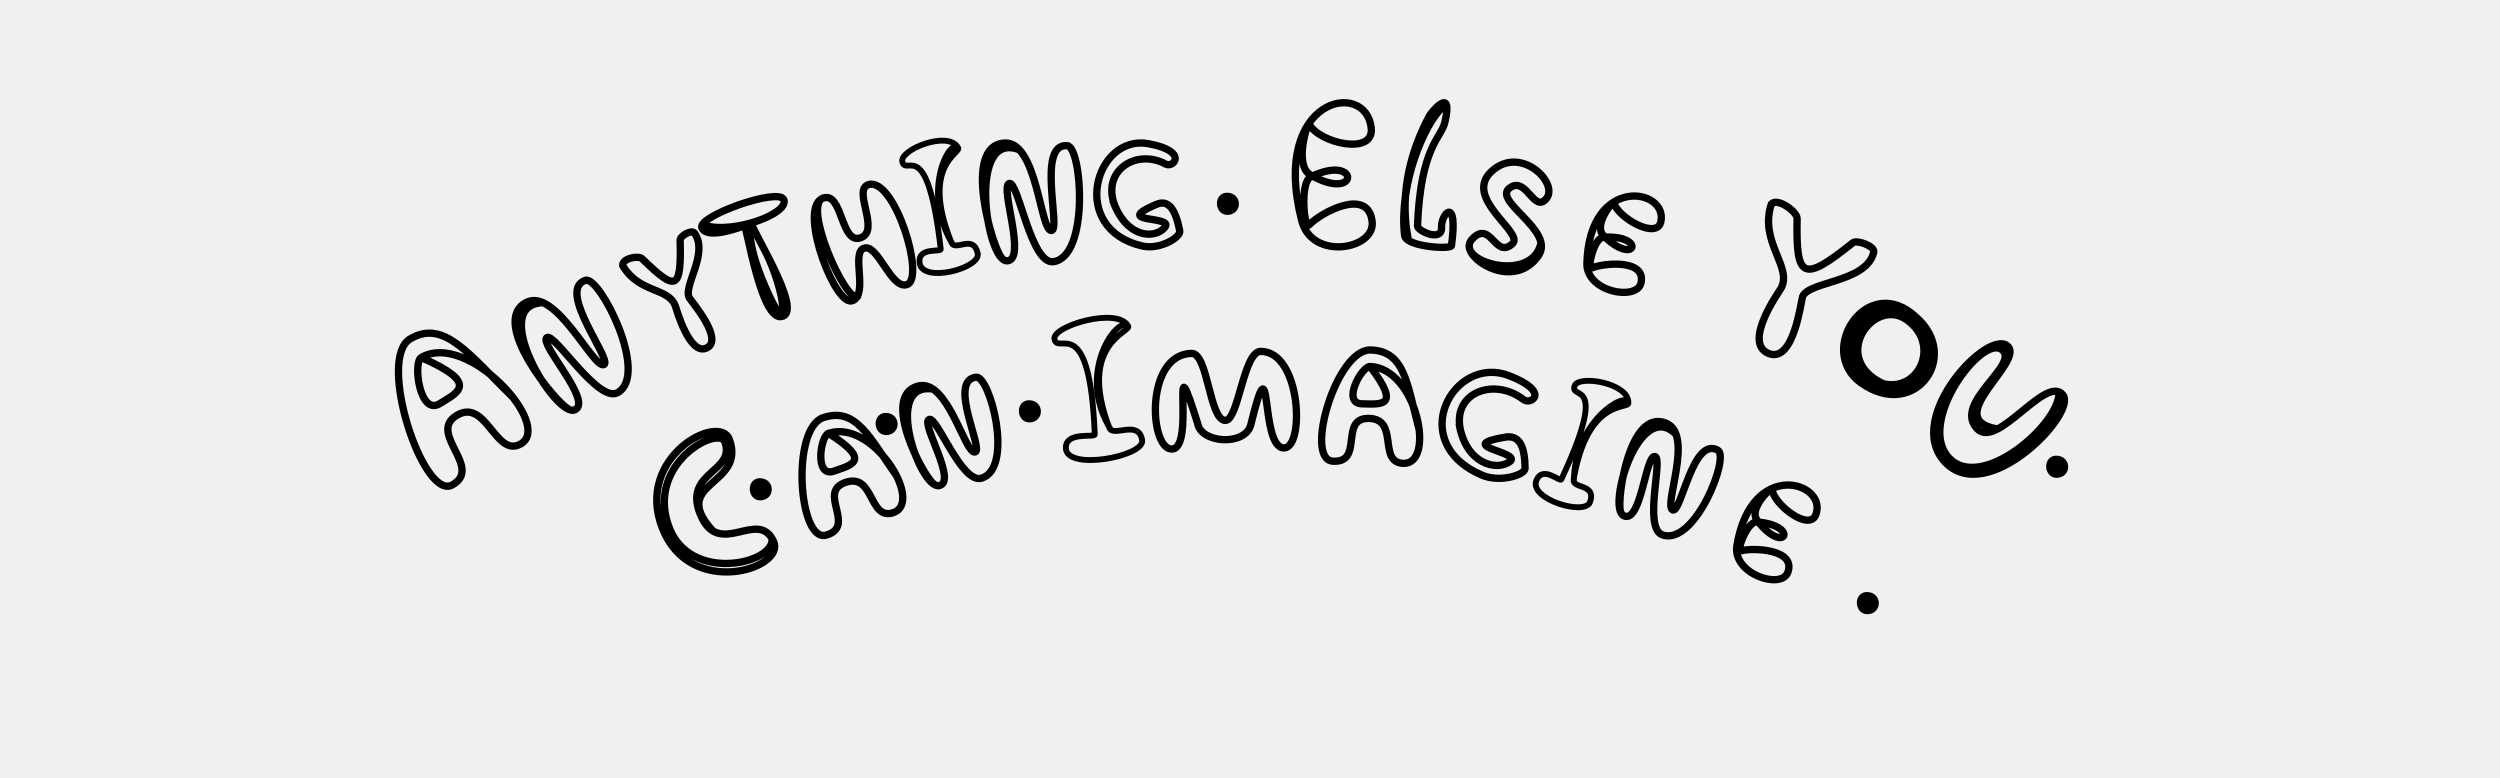
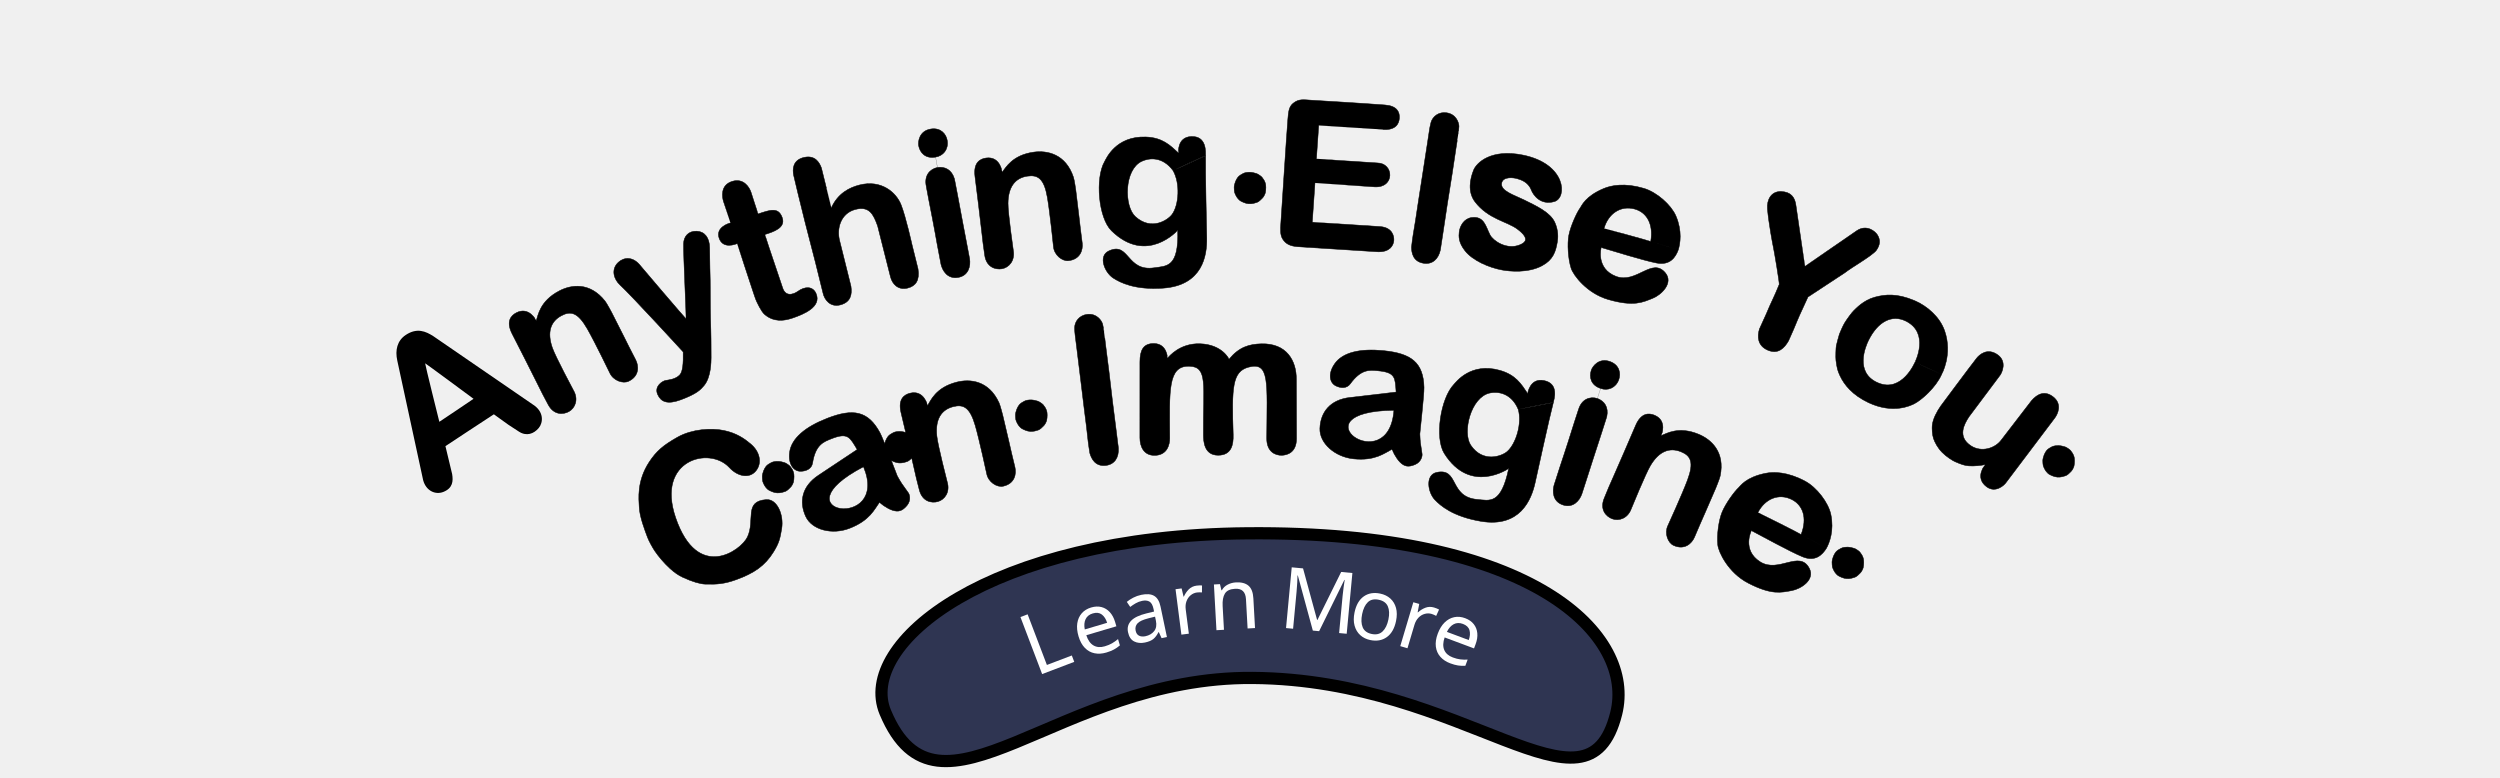
<svg xmlns="http://www.w3.org/2000/svg" width="100%" height="100%" viewBox="0 0 5120 1593" version="1.1" xml:space="preserve" style="fill-rule:evenodd;clip-rule:evenodd;stroke-linecap:round;stroke-linejoin:round;stroke-miterlimit:1.5;">
-   <g id="Custom">
-     <path id="A" d="M1049.677,812.851C962.102,727.682 909.42,652.244 839.685,694.307C771.447,735.469 866.776,1025.734 925.991,993.3C990.456,957.991 875.647,887.826 934.653,851.157C995.851,813.127 1014.597,939.017 1066.637,909.057C1133.381,870.632 956.786,676.845 862.647,732.231C845.595,742.263 859.229,852.293 900.577,826.689C938.997,802.898 982.466,784.769 862.647,732.231" style="fill:none;stroke:#000;stroke-width:15px;" />
-     <path id="N" d="M1112.261,619.892C996.585,623.349 1138.812,857.352 1177.383,839.264C1214.61,821.805 1104.627,705.623 1119.637,691.551C1134.065,678.026 1225.169,827.662 1265.444,803.892C1329.939,765.827 1228.011,564.684 1199.119,574.023C1138.462,593.63 1255.562,738.27 1236.802,746.74C1215.859,756.197 1138.88,589.755 1078.849,618.88C999.673,657.293 1140.083,826.685 1164.101,837.489" style="fill:none;stroke:#000;stroke-width:15px;" />
-     <path id="Y" d="M1275.423,544.194C1272.834,529.719 1307.274,522.301 1315.204,530.034C1385.056,598.158 1395.626,594.504 1392.933,491.648C1392.711,483.145 1416.756,469.362 1422.475,477.561C1451.647,519.378 1398.936,585.279 1411.501,609.685C1414.541,615.589 1483.198,694.398 1447.763,712.386C1412.38,730.348 1385.299,632.733 1383.029,626.564C1368.988,588.417 1309.666,600.969 1275.806,544.822" style="fill:none;stroke:#000;stroke-width:15px;" />
-     <path id="T" d="M1445.501,462.298C1504.763,478.42 1616.833,437.21 1605.171,408.71C1594.912,383.638 1426.938,442.83 1437.533,466.818C1448.289,491.171 1516.278,465.345 1524.404,462.533C1529.32,460.831 1559.436,666.096 1603.823,647.433C1641.811,631.461 1540.713,473.823 1538.646,456.453C1538.444,454.757 1521.36,490.368 1576.182,607.328C1618.741,698.126 1607.671,595.634 1568.646,517.315" style="fill:none;stroke:#000;stroke-width:15px;" />
-     <path id="H" d="M1679.802,409.064C1639.093,440.385 1711.453,629.682 1745.94,615.793C1779.017,602.473 1742.382,517.041 1769.576,508.253C1798.466,498.916 1824.901,594.113 1857.746,582.735C1895.599,569.621 1832.266,363.729 1779.368,377.926C1744.283,387.343 1803.327,471.559 1763.2,486.72C1721.462,502.488 1726.059,392.04 1685.886,405.574C1642.54,420.178 1732.4,621.81 1756.346,607.155" style="fill:none;stroke:#000;stroke-width:15px;" />
-     <path id="I" d="M1961.93,302.301C1942.054,266.209 1841.577,306.848 1848.036,331.373C1856.24,362.518 1899.156,273.577 1926.67,510.29C1927.451,517.011 1879.264,505.188 1883.302,538.14C1888.6,581.374 2008.853,549.385 2002.369,519.006C1993.76,478.667 1956.235,515.776 1948.578,496.865C1883.415,335.924 1971.636,312.817 1961.93,302.301C1944.191,283.083 1885.663,394.202 1951.425,500.782" style="fill:none;stroke:#000;stroke-width:12px;" />
-     <path id="N1" d="M2087.848,306.819C1979.943,264.996 2019.916,535.899 2062.485,534.243C2103.572,532.645 2047.459,382.825 2066.762,375.703C2085.315,368.857 2111.019,542.149 2157.37,535.922C2231.593,525.95 2215.958,300.998 2185.709,298.36C2122.203,292.821 2173.799,471.626 2153.222,472.13C2130.249,472.693 2124.096,289.415 2057.463,292.887C1969.581,297.468 2033.019,508.143 2050.94,527.441" style="fill:none;stroke:#000;stroke-width:15px;" />
-     <path id="G" d="M2289.87,435.119C2245.804,355.872 2323.245,301.352 2387.282,336.081C2403.363,344.802 2435.18,309.465 2351.862,294.26C2242.74,274.345 2187.242,469.76 2340.15,503.954C2375.498,511.859 2418.715,485.942 2416.13,472.787C2407.329,428.011 2393.024,407.92 2367.789,418.715C2274.694,458.541 2406.555,440.73 2385.534,465.725C2365.358,489.713 2306.964,488.909 2279.582,412.113" style="fill:none;stroke:#000;stroke-width:15px;" />
-     <path id="Period" d="M2515.692,402.334C2494.112,399.071 2495.382,432.664 2513.413,432.649C2535.647,432.631 2534.925,402.218 2513.413,402.215C2496.448,402.212 2498.255,428.505 2514.53,428.332C2534.042,428.125 2534.392,406.36 2514.702,406.209C2499.984,406.096 2501.175,424.563 2514.616,424.32C2532.825,423.991 2530.864,410.178 2515.046,410.526C2502.084,410.812 2499.554,422.057 2518.711,418.174" style="fill:none;stroke:#000;stroke-width:15px;" />
-     <path id="E" d="M2808.066,260.556C2816.837,319.917 2700.992,293.264 2680.885,253.824C2678.408,248.964 2649.213,338.083 2683.386,357.879C2784.909,416.692 2785.814,312.546 2684.299,362.359C2661.535,373.529 2670.963,471.173 2680.943,460.702C2705.537,434.896 2803.099,382.146 2810.231,454.742C2815.759,511.008 2687.124,534.093 2665.938,452.041C2600.636,199.134 2798.507,160.885 2808.316,262.812" style="fill:none;stroke:#000;stroke-width:15px;" />
-     <path id="L" d="M2954.164,219.687C2916.793,254.476 2864.454,377.255 2876.659,482.174C2879.423,505.928 2971.536,511.004 2972.609,503.165C2986.976,398.161 2950.941,437.723 2952.251,465.886C2953.677,496.518 2902.632,472.733 2903.019,462.822C2909.355,300.476 2951.658,282.451 2959.067,250.604C2977.362,171.958 2930.258,231.969 2927.588,236.962C2851.434,379.362 2885.248,485.535 2884.002,492.093" style="fill:none;stroke:#000;stroke-width:15px;" />
-     <path id="S" d="M3156.056,497.245C3138.013,584.53 2969.318,532.643 3017.345,487.182C3054.273,452.229 3062.471,531.66 3097.577,498.991C3121.97,476.292 2996.467,406.637 3053.764,351.88C3112.952,295.315 3192.747,374.32 3167.254,406.283C3142.364,437.489 3127.281,364.306 3094.884,382.871C3048.605,409.391 3188.181,471.132 3150.184,524.467C3102.425,591.507 3010.095,538.014 3008.945,504.562" style="fill:none;stroke:#000;stroke-width:15px;" />
-     <path id="E1" d="M3401.742,452.483C3395.505,493.359 3311.853,445.387 3304.966,414.448C3304.117,410.636 3262.027,460.791 3284.088,482.694C3349.626,547.764 3373.155,480.361 3283.811,485.845C3263.777,487.075 3249.655,552.99 3259.661,548.831C3284.317,538.579 3371.251,530.141 3360.847,579.18C3352.784,617.188 3248.348,598.134 3249.967,539.234C3254.958,357.686 3416.206,385.216 3401.441,454.014" style="fill:none;stroke:#000;stroke-width:15px;" />
-     <path id="Y1" d="M3627.702,417.867C3640.021,404.048 3680.766,433.474 3680.486,447.539C3678.024,571.435 3691.939,579.404 3794.592,497.24C3803.077,490.449 3840.328,504.35 3837.444,516.518C3822.738,578.581 3704.564,575.66 3691.687,607.329C3688.572,614.99 3674.026,745.916 3621.509,723.636C3569.068,701.387 3642.881,598.379 3647.007,591.298C3672.524,547.515 3602.574,496.655 3627.428,418.743" style="fill:none;stroke:#000;stroke-width:15px;" />
-     <path id="O" d="M3924.819,650.107C3825.369,555.474 3718.734,717.649 3811.059,783.865C3924.909,865.518 4023.64,720.265 3913.56,641.169C3826.748,578.792 3732.46,717.497 3816.337,776.517C3916.894,847.273 4009.052,720.903 3908.79,647.81C3833.849,593.176 3751.853,721.116 3821.458,769.388C3915.757,834.786 3986.218,710.875 3904.088,654.355C3836.791,608.042 3745.616,733.636 3856.733,785.857" style="fill:none;stroke:#000;stroke-width:15px;" />
-     <path id="U" d="M4090.99,878.592C3972.433,858.998 4144.758,743.106 4112.386,709.588C4073.998,669.843 3899.186,854.014 3982.444,945.315C4069.082,1040.323 4255.22,846.039 4224.844,808.68C4190.135,765.991 4090.688,921.135 4049.368,878.177C3998.12,824.9 4138.698,746.193 4099.865,716.14C4058.721,684.3 3924.468,863.904 3990.762,936.971C4056.911,1009.879 4220.346,867.52 4216.819,802.556" style="fill:none;stroke:#000;stroke-width:15px;" />
-     <path id="Period1" d="M4214.032,940.89C4192.452,937.627 4193.722,971.22 4211.753,971.205C4233.987,971.187 4233.265,940.774 4211.753,940.771C4194.788,940.768 4196.594,967.062 4212.87,966.888C4232.382,966.681 4232.732,944.916 4213.042,944.765C4198.324,944.652 4199.515,963.119 4212.956,962.876C4231.165,962.547 4229.204,948.734 4213.385,949.082C4200.423,949.368 4197.894,960.613 4217.051,956.731" style="fill:none;stroke:#000;stroke-width:15px;" />
-     <path id="C" d="M1460.104,1087.501C1367.831,986.527 1529.135,996.235 1493.677,899.743C1473.532,844.922 1299.545,935.727 1356.407,1081.49C1413.249,1227.205 1609.868,1164.772 1584.304,1108.951C1552.219,1038.891 1471.755,1147.888 1433.611,1051.843C1399.588,966.173 1507.037,967.045 1484.497,904.978C1472.32,871.447 1323.826,947.136 1369.112,1076.611C1410.982,1196.318 1587.796,1154.119 1580.97,1103.059" style="fill:none;stroke:#000;stroke-width:15px;" />
-     <path id="Period2" d="M1558.998,987.037C1537.418,983.774 1538.689,1017.367 1556.719,1017.352C1578.954,1017.334 1578.231,986.921 1556.719,986.918C1539.755,986.915 1541.561,1013.209 1557.836,1013.035C1577.348,1012.828 1577.699,991.063 1558.008,990.912C1543.291,990.799 1544.481,1009.266 1557.922,1009.023C1576.132,1008.694 1574.171,994.881 1558.352,995.229C1545.39,995.515 1542.86,1006.76 1562.017,1002.877" style="fill:none;stroke:#000;stroke-width:15px;" />
-     <path id="A1" d="M1835.998,974.176C1781.311,897.272 1753.761,832.476 1685.936,855.381C1619.565,877.794 1635.442,1112.783 1692.31,1095.849C1754.22,1077.413 1673.36,1008.364 1730.989,988.16C1790.758,967.205 1778.676,1066.105 1828.976,1050.108C1893.487,1029.591 1788.082,857.635 1696.829,887.484C1680.299,892.891 1667.431,978.965 1707.794,964.876C1745.298,951.785 1785.789,943.704 1696.829,887.484" style="fill:none;stroke:#000;stroke-width:15px;" />
-     <path id="Period3" d="M1816.758,853.285C1795.178,850.021 1796.449,883.614 1814.48,883.6C1836.714,883.582 1835.991,853.169 1814.48,853.165C1797.515,853.163 1799.321,879.456 1815.597,879.283C1835.109,879.075 1835.459,857.31 1815.768,857.159C1801.051,857.046 1802.242,875.513 1815.683,875.271C1833.892,874.942 1831.931,861.129 1816.112,861.477C1803.15,861.762 1800.621,873.007 1819.778,869.125" style="fill:none;stroke:#000;stroke-width:15px;" />
-     <path id="N2" d="M1910.981,796.898C1805.651,780.417 1884.933,1003.448 1923.625,994.53C1960.968,985.923 1886.006,868.578 1902.546,859.123C1918.443,850.035 1969.281,992.681 2010.712,979.214C2077.056,957.648 2027.288,769.349 1999.193,772.446C1940.21,778.948 2015.609,921.707 1996.86,925.766C1975.928,930.297 1941.405,775.72 1880.981,790.427C1801.288,809.824 1892.547,977.562 1911.989,990.79" style="fill:none;stroke:#000;stroke-width:15px;" />
-     <path id="Period4" d="M2110.173,827.349C2088.593,824.086 2089.864,857.679 2107.895,857.664C2130.129,857.646 2129.406,827.233 2107.895,827.23C2090.93,827.227 2092.736,853.521 2109.012,853.347C2128.524,853.14 2128.874,831.375 2109.184,831.224C2094.466,831.111 2095.657,849.578 2109.098,849.335C2127.307,849.006 2125.346,835.193 2109.527,835.541C2096.565,835.827 2094.036,847.072 2113.193,843.19" style="fill:none;stroke:#000;stroke-width:15px;" />
-     <path id="I1" d="M2310.088,667.33C2288.24,627.844 2153.797,668.117 2159.521,694.708C2166.79,728.476 2231.915,634.304 2242.067,889.769C2242.355,897.022 2181.247,882.667 2182.929,918.236C2185.136,964.905 2344.25,934.606 2339.125,901.721C2332.319,858.052 2279.75,896.675 2271.872,876.08C2204.83,700.806 2321.522,678.967 2310.088,667.33C2289.192,646.061 2201.471,763.547 2275.136,880.389" style="fill:none;stroke:#000;stroke-width:12px;" />
-     <path id="M" d="M2455.123,874.735C2390.299,666.271 2451.998,923.691 2398.421,919.579C2353.542,916.133 2345.579,726.025 2440.156,723.722C2474.455,722.887 2476.276,859.982 2509.337,861.032C2536.556,861.897 2546.401,719.698 2581.921,719.629C2664.832,719.468 2672.553,917.759 2629.486,917.405C2578.521,916.987 2607.751,681.195 2561.733,869.52C2550.806,914.237 2459.072,908.198 2452.615,866.737" style="fill:none;stroke:#000;stroke-width:15px;" />
-     <path id="A2" d="M2906.497,880.173C2881.858,789.081 2878.477,718.752 2806.917,716.726C2736.892,714.743 2670.329,940.667 2729.542,944.495C2794.004,948.663 2742.091,855.866 2803.151,856.89C2866.478,857.952 2820.863,946.533 2873.589,948.963C2941.213,952.08 2901.949,754.248 2806.007,750.615C2788.628,749.957 2746.721,826.234 2789.465,827.01C2829.182,827.731 2869.964,834.186 2806.007,750.615" style="fill:none;stroke:#000;stroke-width:15px;" />
-     <path id="G1" d="M2995.002,894.344C2963.516,806.574 3057.894,769.926 3119.856,818.241C3135.416,830.373 3176.799,802.572 3090.14,769.242C2976.643,725.591 2877.506,905.864 3035.278,973.227C3071.75,988.799 3123.511,972.788 3123.377,959.259C3122.922,913.214 3111.565,890.272 3082.215,895.348C2973.94,914.074 3119.525,925.572 3091.852,945.564C3065.293,964.751 3002.573,951.097 2988.558,869.417" style="fill:none;stroke:#000;stroke-width:15px;" />
-     <path id="I2" d="M3334.841,825.14C3336.931,784.506 3231.894,766.706 3224.585,790.673C3215.303,821.108 3297.26,768.511 3197.596,981.813C3194.766,987.869 3160.618,952.999 3146.918,982.799C3128.943,1021.899 3246.027,1057.202 3256.349,1028.301C3270.056,989.923 3219.464,1001.72 3222.863,981.855C3251.796,812.8 3337.505,839.003 3334.841,825.14C3329.973,799.801 3223.477,862.974 3223.213,986.622" style="fill:none;stroke:#000;stroke-width:12px;" />
-     <path id="N3" d="M3432.62,889.662C3357.434,814.076 3289.456,1040.809 3325.93,1056.501C3361.133,1071.647 3370.087,932.69 3389.017,934.848C3407.21,936.922 3363.839,1082.013 3405.212,1095.657C3471.464,1117.505 3542.698,936.235 3518.212,922.116C3466.806,892.474 3443.172,1052.182 3425.653,1044.366C3406.094,1035.64 3469.678,890.578 3412.257,866.701C3336.524,835.208 3310.906,1024.439 3318.759,1046.603" style="fill:none;stroke:#000;stroke-width:15px;" />
-     <path id="E2" d="M3719.464,1052.142C3707.66,1091.771 3631.408,1032.741 3628.844,1001.149C3628.528,997.256 3579.936,1041.141 3598.771,1065.871C3654.73,1139.343 3687.312,1075.82 3598.064,1068.955C3578.051,1067.415 3554.991,1130.76 3565.474,1128.017C3591.307,1121.257 3678.574,1124.864 3661.52,1172.004C3648.302,1208.541 3547.482,1175.294 3557.193,1117.177C3587.125,938.044 3743.049,987.507 3718.955,1053.618" style="fill:none;stroke:#000;stroke-width:15px;" />
-     <path id="Period5" d="M3826.246,1220.149C3804.666,1216.885 3805.936,1250.478 3823.967,1250.464C3846.201,1250.446 3845.479,1220.033 3823.967,1220.029C3807.002,1220.027 3808.809,1246.32 3825.084,1246.147C3844.596,1245.939 3844.946,1224.174 3825.256,1224.023C3810.538,1223.911 3811.729,1242.378 3825.17,1242.135C3843.379,1241.806 3841.418,1227.993 3825.6,1228.341C3812.638,1228.626 3810.108,1239.871 3829.265,1235.989" style="fill:none;stroke:#000;stroke-width:15px;" />
+   <g id="Learn-More">
+     <path d="M2554.226,1092.185C3145.918,1086.976 3349.605,1302.898 3309.966,1461.281C3250.424,1699.189 3005.825,1391.756 2565.214,1388.41C2163.972,1385.363 1922.756,1720.206 1813.138,1458.839C1754.745,1319.612 2023.176,1096.859 2554.226,1092.185Z" style="fill:#2f3552;stroke:#000;stroke-width:25px;" />
+     <g transform="matrix(1,0,0,1,0.303095,30.52259)">
+       <g transform="matrix(0.934639,-0.355599,0.355599,0.934639,-343.7612,841.8401)">
+         <text x="2118.136px" y="1356.037px" style="font-family:'ArialRoundedMTBold', 'Arial Rounded MT Bold', sans-serif;font-size:175px;fill:#fff;">L</text>
+       </g>
+       <g transform="matrix(0.95871,-0.284386,0.284386,0.95871,-283.9716,683.6848)">
+         <text x="2212.455px" y="1319.77px" style="font-family:'ArialRoundedMTBold', 'Arial Rounded MT Bold', sans-serif;font-size:175px;fill:#fff;">e</text>
+       </g>
+       <g transform="matrix(0.97866,-0.205488,0.205488,0.97866,-216.1244,501.694)">
+         <text x="2307.357px" y="1291.384px" style="font-family:'ArialRoundedMTBold', 'Arial Rounded MT Bold', sans-serif;font-size:175px;fill:#fff;">a</text>
+       </g>
+       <g transform="matrix(0.991786,-0.127908,0.127908,0.991786,-142.8358,317.9865)">
+         <text x="2404.43px" y="1271.115px" style="font-family:'ArialRoundedMTBold', 'Arial Rounded MT Bold', sans-serif;font-size:175px;fill:#fff;">r</text>
+       </g>
+       <g transform="matrix(0.998465,-0.05539,0.05539,0.998465,-66.04314,139.0902)">
+         <text x="2476.144px" y="1260.953px" style="font-family:'ArialRoundedMTBold', 'Arial Rounded MT Bold', sans-serif;font-size:175px;fill:#fff;">n</text>
+       </g>
+       <g transform="matrix(0.995637,0.093314,-0.093314,0.995637,128.4511,-238.6938)">
+         <text x="2616.598px" y="1254.191px" style="font-family:'ArialRoundedMTBold', 'Arial Rounded MT Bold', sans-serif;font-size:175px;fill:#fff;">M</text>
+       </g>
+       <g transform="matrix(0.979075,0.203498,-0.203498,0.979075,315.6535,-534.0636)">
+         <text x="2754.785px" y="1267.877px" style="font-family:'ArialRoundedMTBold', 'Arial Rounded MT Bold', sans-serif;font-size:175px;fill:#fff;">o</text>
+       </g>
+       <g transform="matrix(0.958453,0.285251,-0.285251,0.958453,486.0893,-760.3395)">
+         <text x="2853.179px" y="1288.504px" style="font-family:'ArialRoundedMTBold', 'Arial Rounded MT Bold', sans-serif;font-size:175px;fill:#fff;">r</text>
+       </g>
+       <g transform="matrix(0.936737,0.350035,-0.350035,0.936737,642.2096,-939.0662)">
+         <text x="2919.023px" y="1307.134px" style="font-family:'ArialRoundedMTBold', 'Arial Rounded MT Bold', sans-serif;font-size:175px;fill:#fff;">e</text>
+       </g>
+     </g>
+   </g>
+   <g id="Copy-Font">
+     <g id="Custom">
+       <path id="A" d="M866.635,983.507C872.556,1005.416 891.799,1013.883 907.979,1007.465C927.448,999.743 928.39,985.197 925.988,970.857C925.842,969.989 912.264,913.961 912.257,913.708C912.248,913.428 1011.458,848.499 1011.445,848.48C1011.427,848.453 969.813,816.768 969.812,816.767C969.802,816.757 871.079,743.689 870.682,744.025C870.059,744.55 899.592,863.601 899.767,863.844C899.946,864.093 969.813,816.755 969.812,816.767C969.812,816.768 1011.41,848.445 1011.445,848.48C1011.468,848.503 1024.034,857.581 1024.182,857.702C1024.325,857.819 1040.918,869.713 1041.152,869.876C1041.308,869.984 1062.205,883.601 1062.377,883.715C1078.109,894.149 1093.358,888.637 1103.5,876.324C1112.434,865.478 1114.837,842.858 1090.429,827.854C1090.415,827.845 887.563,688.557 887.515,688.526C871.768,678.485 854.184,670.727 831.155,685.873C813.522,697.469 808.846,717.058 813.647,738.581C813.856,739.521 866.592,983.349 866.635,983.507Z" />
+       <path id="n" d="M1057.309,640.617C1046.702,646.207 1035.775,657.975 1048.704,683.46C1062.03,709.729 1088.975,761.991 1099.652,783.942C1110.495,806.232 1111.702,807.853 1122.548,828.463C1134.298,850.789 1153.834,849.221 1165.21,842.834C1177.889,835.716 1185.336,817.942 1174.325,799.229C1174.19,799 1137.868,731.123 1131.328,712.51C1120.158,680.721 1127.203,658.706 1149.616,646.598C1168.754,636.259 1183.445,639.765 1202.715,673.32C1217.98,699.901 1248.821,763.694 1248.901,763.869C1256.036,779.513 1275.954,786.446 1287.735,780.657C1309.9,769.766 1308.166,749.326 1302.006,737.184C1301.897,736.969 1290.296,714.73 1288.251,710.384C1283.926,701.193 1290.065,714.498 1276.976,687.844C1272.14,677.996 1252.94,640.355 1252.702,639.931C1252.443,639.472 1242.864,621.335 1239.097,616.575C1207.707,576.909 1169.453,583.043 1145.073,595.902C1105.592,616.726 1102.044,645.875 1098.318,656.512C1098.224,656.78 1083.77,626.672 1057.309,640.617Z" style="stroke:#000;stroke-width:1px;" />
+       <path id="y" d="M1266.461,537.137C1250.824,551.543 1256.875,571.929 1270.181,584.034C1291.967,603.858 1399.127,720.448 1399.137,720.89C1399.729,744.984 1398.181,761.251 1392.165,767.75C1383.594,777.01 1368.829,778.077 1363.273,779.111C1356.75,780.324 1339.287,791.059 1346.894,807.974C1353.683,823.071 1366.816,828.869 1394.058,818.808C1427.518,806.45 1435.106,797.704 1441.816,789.716C1456.467,772.274 1456.283,739.889 1456.37,732.583C1456.471,724.022 1456.218,709.019 1456.239,705.156C1456.249,703.337 1456.208,687.204 1455.817,675.06C1455.565,667.247 1454.741,636.82 1454.83,630.532C1454.917,624.453 1454.599,581.319 1454.497,574.005C1454.337,562.489 1453.443,537.194 1453.294,507.5C1453.191,487.049 1443.139,474.084 1426.917,473.47C1410.438,472.846 1400.321,483.666 1399.963,499.171C1399.392,523.836 1406.096,651.921 1404.862,652.411C1403.627,652.901 1312.367,545.102 1312.271,544.978C1296.402,524.275 1277.718,526.768 1266.461,537.137Z" style="stroke:#000;stroke-width:1px;" />
+       <path id="t" d="M1495.985,456.649C1492.418,457.247 1465.024,465.773 1472.785,487.845C1480.968,511.121 1507.098,499.7 1509.677,498.952C1509.79,498.92 1523.744,541.146 1523.828,541.352C1523.938,541.618 1540.767,592.893 1541.01,593.519C1541.285,594.227 1547.481,613.42 1549.125,616.515C1550.608,619.31 1558.639,637.908 1566.281,644.253C1576.421,652.671 1592.853,661.836 1623.757,651.174C1645.291,643.744 1683.392,628.637 1671.244,600.969C1664.57,585.769 1648.247,586.096 1633.373,597.083C1633.162,597.239 1610.035,613.985 1602.461,588.477C1602.381,588.21 1583.267,531.458 1583.233,531.394C1583.2,531.333 1565.956,480.454 1566.665,480.232C1584.574,474.634 1609.372,466.497 1602.052,445.81C1594.12,423.397 1576.955,430.036 1552.668,438.096C1552.282,438.224 1538.029,393.521 1537.967,393.342C1534.52,383.326 1522.83,364.441 1499.883,371.35C1474.058,379.125 1479.403,404.996 1481.574,412.186C1482.326,414.678 1496.107,456.629 1495.985,456.649Z" style="stroke:#000;stroke-width:1px;" />
+       <path id="h" d="M1625.225,358.336C1623.259,347.878 1622.52,327.607 1647.126,322.292C1669.112,317.542 1678.039,332.37 1682.275,343.965C1682.516,344.627 1702.442,425.941 1702.538,425.729C1716.185,395.587 1739.813,384.046 1760.312,378.847C1804.739,367.578 1835.312,393.719 1845.467,419.562C1855.302,444.592 1867.793,501.196 1867.895,501.474C1868.154,502.178 1880.096,550.509 1880.131,550.734C1883.766,573.576 1875.737,585.769 1858.921,589.97C1838.832,594.989 1827.087,581.063 1823.621,566.715C1823.509,566.25 1797.552,463.276 1797.409,462.877C1788.798,438.935 1780.34,420.996 1750.805,429.196C1722.897,436.944 1712.11,466.948 1720.079,495.004C1720.345,495.943 1742.72,585.813 1742.77,586.154C1745.314,603.306 1742.217,618.67 1721.301,624.347C1700.039,630.118 1688.239,613.128 1685.548,600.356C1685.447,599.878 1670.354,538.612 1670.042,537.592C1669.891,537.098 1655.824,482.281 1648.642,454.543C1640.915,424.702 1625.342,358.955 1625.225,358.336Z" style="stroke:#000;stroke-width:1px;" />
+       <path id="i" d="M1915.988,321.742C1915.992,321.741 1920.011,342.931 1919.995,342.934C1903.982,346.304 1892.34,359.955 1896.975,381.471C1897.058,381.854 1896.215,378.118 1902.089,409.179C1904.433,421.576 1908.467,442.554 1910.115,450.321C1911.813,458.322 1918.427,495.386 1919.571,501.707C1919.697,502.406 1926.964,540.664 1927.156,541.47C1930.002,553.49 1939.994,572.216 1962.585,568.154C1983.868,564.327 1988.2,544.361 1985.735,529.753C1985.544,528.62 1979.262,495.203 1979.123,494.83C1979.056,494.651 1971.842,457.013 1971.796,456.472C1971.734,455.74 1961.075,398.937 1960.925,398.405C1960.638,397.385 1954.797,366.563 1954.756,366.428C1948.944,347.128 1935.095,340.903 1919.995,342.934C1919.986,342.935 1915.901,321.756 1915.988,321.742C1931.346,319.311 1942.816,306.253 1940.029,288.047C1938.075,275.285 1927.262,261.002 1906.6,264.166C1882.252,267.895 1879.862,290.577 1881.333,298.324C1884.012,312.43 1894.871,325.521 1915.988,321.742Z" style="stroke:#000;stroke-width:1px;" />
+       <path id="n1" d="M2019.407,323.609C2007.529,325.242 1993.242,332.573 1996.694,360.941C2000.253,390.181 2007.74,448.502 2010.283,472.779C2012.865,497.432 2013.447,499.367 2016.606,522.442C2020.029,547.438 2038.927,552.633 2051.8,550.512C2066.147,548.15 2079.214,533.986 2075.252,512.638C2075.204,512.377 2064.233,436.177 2064.439,416.451C2064.792,382.758 2078.929,364.47 2104.128,360.74C2125.646,357.555 2138.258,365.866 2144.916,403.982C2150.191,434.178 2157.404,504.667 2157.419,504.859C2158.786,521.998 2175.14,535.314 2188.19,533.894C2212.741,531.223 2218.088,511.419 2216.443,497.903C2216.414,497.664 2213.101,472.801 2212.662,468.018C2211.735,457.903 2212.963,472.505 2209.759,442.983C2208.575,432.076 2203.378,390.142 2203.298,389.662C2203.212,389.142 2200.399,368.824 2198.483,363.064C2182.519,315.066 2144.468,307.774 2117.163,311.538C2072.946,317.635 2059.661,343.822 2052.527,352.548C2052.348,352.768 2049.039,319.534 2019.407,323.609Z" style="stroke:#000;stroke-width:1px;" />
+       <path id="g" d="M2262.18,330.931C2242.573,365.077 2249.579,446.415 2276.287,472.536C2348.619,543.277 2411.962,471.361 2411.97,471.619C2414.333,548.206 2389.262,544.61 2364.005,548.415C2306.449,557.084 2313.143,493.827 2270.632,514.057C2248.47,524.603 2262.339,558.033 2279.826,569.404C2294.057,578.659 2324.068,594.145 2381.796,590.158C2463.083,584.544 2472.145,523.162 2471.433,487.226C2471.206,475.77 2468.292,347.381 2469.028,318.788C2469.053,317.84 2402.366,349.239 2402.441,349.37C2417.272,375.565 2414.534,419.575 2400.559,438.884C2392.066,450.62 2358.166,473.471 2325.298,443.68C2301.876,422.452 2301.915,347.41 2338.321,330.32C2353.37,323.255 2380.692,319.963 2402.441,349.37C2402.628,349.624 2469.04,319.103 2469.028,318.788C2468.798,312.679 2472.096,278.116 2439.48,279.621C2410.141,280.975 2413.605,313.406 2413.501,313.309C2396.306,297.428 2380.694,281.8 2346.85,280.559C2284.941,278.289 2265.526,325.104 2262.18,330.931Z" style="stroke:#000;stroke-width:1px;" />
+       <path id="Period" d="M2535.377,362.83C2533.547,364.977 2531.647,368.592 2530.35,371.595C2528.957,374.82 2527.512,380.51 2527.512,383.421C2527.512,386.377 2527.837,391.489 2528.242,393.313C2528.568,394.782 2530.051,398.435 2531.349,400.759C2533.266,404.192 2534.227,405.543 2535.377,406.699C2537.28,408.612 2538.126,410.104 2540.15,411.239C2543.711,413.237 2550.683,416.893 2557.608,417.32C2564.846,417.766 2570.932,415.617 2574.27,414.482C2578.136,413.168 2582.299,408.798 2584.38,406.699C2586.068,404.996 2587.115,403.973 2588.504,401.491C2589.81,399.155 2591.064,396.379 2591.434,394.798C2592.163,391.676 2592.488,387.58 2592.488,383.998C2592.488,380.984 2592.276,377.483 2591.072,374.153C2589.545,369.924 2587.475,366.533 2584.38,362.83C2582.841,360.988 2576.712,356.614 2573.33,355.406C2570.235,354.3 2563.619,352.802 2559.947,352.776C2554.48,352.738 2549.961,353.302 2545.925,355.319C2542.021,357.27 2538.009,359.741 2535.377,362.83Z" style="stroke:#000;stroke-width:1px;" />
+       <path id="E" d="M2648.456,211.486C2639.262,218.827 2638.731,230.036 2637.463,244.819C2635.01,273.432 2623.943,446.878 2623.277,455.245C2622.084,470.226 2621.755,481.296 2626.879,489.487C2632.703,498.798 2641.07,504.004 2657.905,505.263C2658.458,505.304 2820.13,515.623 2821.823,515.682C2846.416,516.539 2853.501,502.665 2854.541,493.153C2855.542,484.006 2851.695,466.117 2826.867,464.063C2825.248,463.929 2687.603,455.12 2687.57,454.837C2687.538,454.573 2693.041,374.982 2693.076,374.624C2693.093,374.444 2814.966,382.681 2815.261,382.698C2857.011,385.179 2855.022,333.846 2820.532,333.694C2816.19,333.675 2695.983,325.548 2696.009,325.166C2696.027,324.89 2700.846,256.966 2700.761,256.763C2700.724,256.676 2813.584,263.846 2831.82,265.181C2858.984,267.17 2865.075,252.929 2865.898,242.171C2866.829,229.993 2861.622,216.933 2836.705,214.988C2795.792,211.793 2692.625,205.651 2686.9,205.302C2669,204.211 2660.238,202.079 2648.456,211.486Z" style="stroke:#000;stroke-width:1px;" />
+       <path id="l" d="M2927.442,266.178C2927.197,267.421 2923.476,291.881 2923.428,292.706C2923.388,293.39 2913.675,355.237 2913.594,356.27C2913.54,356.972 2904.707,413.744 2904.582,414.173C2904.419,414.732 2898.949,451.168 2898.9,451.694C2898.843,452.301 2893.986,481.655 2893.892,482.101C2893.792,482.578 2890.75,503.998 2890.758,506.005C2890.808,517.557 2893.739,535.658 2915.387,539.136C2933.664,542.073 2945.818,530.438 2949.862,512.04C2950.611,508.633 2951.121,503.811 2951.275,502.88C2951.384,502.219 2954.313,483.258 2954.438,482.375C2954.529,481.737 2964.085,419.134 2964.169,417.776C2964.238,416.657 2973.889,357.455 2973.948,356.439C2974.004,355.479 2981.939,302.938 2982.103,302.3C2982.18,302.001 2986.653,273.521 2986.588,273.866C2986.516,274.252 2988.019,263.426 2987.958,258.646C2987.869,251.602 2982.564,234.015 2962.925,231.003C2946.724,228.519 2934.355,238.318 2930.734,250.354C2928.973,256.211 2927.635,265.198 2927.442,266.178Z" style="stroke:#000;stroke-width:1px;" />
+       <path id="s" d="M3020.996,413.562C3048.021,448.813 3086.657,453.503 3107.518,469.156C3134.521,489.417 3123.02,497.076 3112.82,501.361C3086.265,512.518 3057.958,493.485 3051.598,481.035C3042.587,463.395 3039.611,442.195 3014.007,445.54C2998.078,447.62 2989.736,463.21 2988.434,475.116C2987.557,483.14 2986.354,496.048 3000.541,513.908C3015.931,533.281 3048.604,547.856 3076.475,552.959C3091.246,555.665 3129.445,559.792 3158.413,544.031C3181.216,531.624 3186.135,514.911 3189.483,495.229C3190.839,487.261 3191.879,472.632 3184.401,455.774C3175,434.579 3145.782,421.654 3121.128,409.326C3101.94,399.732 3071.154,390.831 3075.56,374.191C3079.009,361.167 3099.507,363.691 3106.712,365.781C3113.581,367.774 3129.448,371.997 3136.021,388.983C3140.14,399.629 3155.044,420.78 3183.094,412.888C3210.208,405.261 3207.877,335.629 3118.958,317.565C3053.748,304.317 3024.012,333.149 3017.849,348.579C3010.859,366.081 3004.971,392.66 3020.996,413.562Z" style="stroke:#000;stroke-width:1px;" />
+       <path id="e" d="M3235.882,426.302C3229.274,435.314 3216.343,463.382 3212.836,482.362C3209.677,499.463 3211.302,529.413 3217.575,549.271C3222.139,563.722 3250.197,600.891 3293.838,613.425C3346.653,628.594 3364.682,618.802 3384.783,610.879C3401.953,604.111 3427.832,579.789 3410.741,558.958C3383.553,525.82 3351.488,581.845 3309.69,566.054C3267.651,550.171 3279.084,506.803 3279.408,506.897C3301.289,513.23 3365.007,533.275 3392.587,538.648C3420.312,544.049 3431.493,526.813 3437.132,511.652C3437.268,511.284 3380.918,494.917 3380.666,494.511C3380.302,493.925 3284.974,467.951 3285.04,467.725C3293.828,437.361 3318.989,420.18 3347.955,428.14C3371.353,434.571 3386.963,457.499 3380.666,494.511C3380.65,494.605 3437.109,511.727 3437.132,511.652C3440.837,499.596 3445.574,473.188 3432.254,442.254C3422.497,419.593 3393.146,393.654 3366.73,385.786C3327.399,374.072 3299.921,379.597 3284.457,386.094C3246.194,402.169 3239.352,421.57 3235.882,426.302Z" style="stroke:#000;stroke-width:1px;" />
+       <path id="Y" d="M3648.147,392.252C3627.783,391.294 3618,408.718 3619.759,428.264C3622.399,457.601 3630.603,501.31 3631.72,505.946C3633.439,513.082 3644.762,580.733 3643.808,582.62C3641.47,587.245 3640.137,592.683 3630.953,612.24C3626.208,622.344 3622.839,629.772 3617.856,641.751C3613.747,651.627 3604.017,671.613 3603.338,673.776C3598.438,689.376 3599.61,708.306 3620.57,717.197C3641.541,726.092 3654.241,713.262 3663.025,697.804C3663.377,697.184 3671.444,678.945 3673.637,673.772C3675.89,668.46 3684.204,648.128 3685.764,645.07C3686.885,642.872 3702.509,608.853 3702.597,608.453C3702.706,607.958 3777.259,559.444 3778.55,558.369C3789.569,549.197 3835.645,522.894 3842.912,512.411C3850.874,500.924 3851.157,491.274 3845.101,481.272C3840.466,473.619 3822.973,459.199 3803.08,472.214C3802.193,472.794 3696.864,545.447 3696.589,545.368C3696.207,545.258 3678.5,423.547 3678.417,422.735C3676.416,403.152 3667.167,393.147 3648.147,392.252Z" style="stroke:#000;stroke-width:1px;" />
+       <path id="o" d="M3796.683,635.997C3792.585,639.752 3782.098,654.257 3777.684,661.56C3774.456,666.904 3769.303,678.69 3767.035,684.43C3765.85,687.429 3761.504,704.716 3760.705,708.132C3760.022,711.054 3759.152,731.841 3760.043,738.214C3762.385,754.968 3763.284,758.629 3768.109,769.134C3777.076,788.658 3794.532,809.462 3826.592,824.547C3877.486,848.495 3913.531,830.356 3920.419,826.882C3934.644,819.707 3964.615,793.876 3976.406,766.713C3976.425,766.67 3921.904,741.861 3921.818,741.97C3921.752,742.053 3895.5,804.945 3846.301,784.113C3797.323,763.374 3820.83,708.826 3826.915,696.646C3846.286,657.873 3875.019,644.077 3902.438,657.217C3953.109,681.499 3921.788,742.102 3921.818,741.97C3921.88,741.692 3976.332,766.521 3976.406,766.713C3976.41,766.724 3999.586,725.924 3982.511,677.258C3972.564,648.91 3946.582,626.573 3921.217,615.788C3884.455,600.158 3860.501,603.021 3839.64,608.586C3816.453,614.772 3800.977,632.062 3796.683,635.997Z" style="stroke:#000;stroke-width:1px;" />
+       <path id="u" d="M4096.043,768.607C4099.896,763.541 4110.651,740.987 4091.844,727.073C4070.188,711.05 4053.451,726.784 4047.958,733.804C4032.684,753.322 3975.558,830.151 3974.576,831.578C3967.106,842.431 3958.454,857.435 3957.112,871.963C3956.7,876.426 3956.942,889.706 3959.727,897.883C3962.483,905.977 3968.455,917.502 3977.954,926.967C3986.84,935.819 3999.209,943.56 4004.42,945.761C4016.363,950.805 4022.999,953.413 4032.245,954.104C4042.95,954.904 4057.089,953.357 4065.615,951.554C4065.919,951.489 4043.006,977.604 4068.386,996.762C4086.558,1010.478 4104.667,993.966 4108.533,988.056C4108.784,987.672 4207.471,856.983 4208.136,856.103C4213.905,848.474 4224.268,827.848 4204.858,812.703C4188.141,799.66 4172.894,806.168 4160.477,820.652C4159.876,821.353 4099.541,899.877 4099.216,900.337C4086.592,918.184 4058.206,927.244 4036.472,912.985C4008.198,894.435 4022.572,868.639 4032.473,853.559C4032.703,853.209 4092.491,773.277 4096.043,768.607Z" style="stroke:#000;stroke-width:1px;" />
+       <path id="Period1" d="M4191.492,922.633C4189.662,924.78 4187.763,928.395 4186.465,931.398C4185.072,934.623 4183.628,940.313 4183.628,943.224C4183.628,946.18 4183.952,951.292 4184.357,953.116C4184.684,954.585 4186.167,958.238 4187.465,960.562C4189.382,963.995 4190.343,965.347 4191.492,966.502C4193.396,968.416 4194.242,969.907 4196.265,971.042C4199.827,973.04 4206.799,976.697 4213.724,977.123C4220.961,977.569 4227.048,975.421 4230.386,974.285C4234.252,972.971 4238.414,968.601 4240.495,966.502C4242.184,964.799 4243.231,963.776 4244.619,961.294C4245.925,958.958 4247.179,956.182 4247.549,954.601C4248.279,951.479 4248.603,947.384 4248.603,943.801C4248.603,940.787 4248.391,937.287 4247.188,933.956C4245.66,929.727 4243.59,926.336 4240.495,922.633C4238.956,920.792 4232.828,916.417 4229.446,915.209C4226.351,914.104 4219.734,912.605 4216.062,912.579C4210.595,912.541 4206.076,913.105 4202.041,915.122C4198.136,917.073 4194.124,919.545 4191.492,922.633Z" style="stroke:#000;stroke-width:1px;" />
+       <path id="C" d="M1309.095,1038.067C1309.909,1058.478 1320.54,1085.637 1326.199,1100.738C1328.642,1107.254 1336.15,1121.21 1340.877,1128.198C1348.545,1139.533 1359.578,1152.747 1371.986,1164.122C1381.54,1172.88 1390.089,1178.535 1398.605,1182.457C1418.781,1191.748 1434.167,1195.986 1444.239,1196.308C1468.703,1197.089 1484.076,1195.704 1507.67,1187.174C1543.775,1174.122 1566.633,1158.991 1584.425,1129.929C1595.322,1112.13 1597.622,1103.165 1600.946,1082.54C1605.49,1054.341 1591.61,1021.544 1569.207,1023.223C1522.731,1026.707 1547.115,1065.16 1530.719,1099.85C1517.616,1127.572 1428.496,1191.868 1383.618,1059.981C1343.393,941.766 1452.79,913.112 1493.659,957.445C1511.147,976.415 1535.294,980.65 1548.443,963.937C1561.444,947.412 1555.643,924.723 1537.838,909.581C1524.804,898.496 1508.387,886.978 1482.289,881.58C1457.124,876.375 1417.565,878.454 1387.484,895.419C1358.184,911.944 1344.243,923.983 1329.728,946.02C1303.536,985.785 1308.477,1022.589 1309.095,1038.067Z" style="stroke:#000;stroke-width:1px;" />
+       <path id="Period2" d="M1569.048,954.936C1567.218,957.083 1565.319,960.698 1564.021,963.701C1562.628,966.926 1561.184,972.616 1561.184,975.527C1561.184,978.483 1561.508,983.595 1561.913,985.419C1562.24,986.888 1563.723,990.541 1565.021,992.865C1566.938,996.298 1567.899,997.649 1569.048,998.805C1570.952,1000.718 1571.798,1002.21 1573.821,1003.345C1577.383,1005.343 1584.355,1008.999 1591.28,1009.426C1598.517,1009.872 1604.604,1007.723 1607.942,1006.588C1611.808,1005.274 1615.97,1000.904 1618.051,998.805C1619.74,997.102 1620.787,996.079 1622.175,993.597C1623.481,991.261 1624.735,988.485 1625.105,986.904C1625.835,983.782 1626.159,979.686 1626.159,976.104C1626.159,973.09 1625.947,969.589 1624.744,966.259C1623.216,962.03 1621.146,958.639 1618.051,954.936C1616.512,953.094 1610.384,948.72 1607.002,947.512C1603.907,946.406 1597.29,944.908 1593.618,944.882C1588.151,944.844 1583.632,945.408 1579.597,947.425C1575.692,949.376 1571.68,951.847 1569.048,954.936Z" style="stroke:#000;stroke-width:1px;" />
+       <path id="a" d="M1639.618,965.221C1651.092,965.08 1662.253,960.272 1664.209,948.051C1670.236,910.394 1687.129,904.775 1702.404,898.689C1737.031,884.896 1740.422,895.882 1755.54,920.629C1755.844,921.128 1768.264,955.469 1768.434,955.875C1823.951,1088.505 1586.429,1051.171 1768.434,955.875C1768.495,955.843 1755.567,920.619 1755.54,920.629C1755.485,920.649 1693.202,962.159 1676.335,973.286C1641.883,996.014 1636.333,1027.888 1650.059,1057.633C1662.902,1085.465 1704.36,1095.758 1739.97,1081.949C1781.109,1065.997 1790.649,1043.278 1800.799,1029.226C1800.94,1029.031 1815.401,1040.97 1827.638,1044.975C1840.07,1049.044 1848.009,1046.478 1857.403,1035.35C1866.127,1025.015 1862.961,1013.122 1860.503,1009.659C1844.737,987.452 1847.326,991.93 1837.725,975.042C1836.764,973.353 1809.232,899.275 1802.149,886.218C1777.859,841.438 1747.413,836.063 1694.586,856.511C1649.444,873.985 1621.027,897.603 1617.094,926.054C1613.716,950.493 1625.355,965.397 1639.618,965.221Z" style="stroke:#000;stroke-width:1px;" />
+       <path id="Period3" d="M1818.86,893.655C1817.03,895.803 1815.131,899.418 1813.834,902.42C1812.44,905.645 1810.996,911.335 1810.996,914.246C1810.996,917.202 1811.32,922.314 1811.726,924.138C1812.052,925.607 1813.535,929.26 1814.833,931.584C1816.75,935.017 1817.711,936.369 1818.86,937.524C1820.764,939.438 1821.61,940.929 1823.633,942.065C1827.195,944.062 1834.167,947.719 1841.092,948.145C1848.329,948.591 1854.416,946.443 1857.754,945.308C1861.62,943.993 1865.782,939.624 1867.863,937.524C1869.552,935.821 1870.599,934.799 1871.987,932.316C1873.294,929.981 1874.548,927.204 1874.917,925.623C1875.647,922.502 1875.971,918.406 1875.971,914.823C1875.971,911.809 1875.759,908.309 1874.556,904.978C1873.028,900.749 1870.959,897.358 1867.863,893.655C1866.324,891.814 1860.196,887.439 1856.814,886.231C1853.719,885.126 1847.102,883.627 1843.43,883.601C1837.963,883.564 1833.444,884.127 1829.409,886.144C1825.504,888.095 1821.492,890.567 1818.86,893.655Z" style="stroke:#000;stroke-width:1px;" />
+       <path id="n2" d="M1863.687,805.264C1852.06,808.19 1838.663,817.043 1845.205,844.862C1851.948,873.535 1865.785,930.683 1870.974,954.535C1876.244,978.756 1877.034,980.616 1882.705,1003.205C1888.847,1027.675 1908.201,1030.767 1920.764,1027.248C1934.765,1023.326 1946.2,1007.815 1939.922,987.03C1939.845,986.776 1920.585,912.239 1918.628,892.608C1915.284,859.08 1927.33,839.353 1951.968,832.882C1973.008,827.357 1986.455,834.234 1997.252,871.391C2005.806,900.827 2020.704,970.1 2020.74,970.289C2023.978,987.175 2041.694,998.617 2054.509,995.775C2078.62,990.428 2081.763,970.157 2078.646,956.904C2078.591,956.669 2072.572,932.32 2071.611,927.613C2069.58,917.66 2072.402,932.04 2065.98,903.047C2063.608,892.336 2053.844,851.225 2053.712,850.757C2053.569,850.249 2048.545,830.362 2046.01,824.847C2024.879,778.889 1986.258,775.812 1959.531,782.548C1916.248,793.456 1905.914,820.942 1899.781,830.397C1899.626,830.635 1892.694,797.965 1863.687,805.264Z" style="stroke:#000;stroke-width:1px;" />
+       <path id="Period4" d="M2087.512,829.049C2085.682,831.197 2083.782,834.812 2082.485,837.815C2081.092,841.04 2079.647,846.729 2079.647,849.641C2079.647,852.596 2079.972,857.708 2080.377,859.532C2080.704,861.001 2082.186,864.654 2083.485,866.979C2085.401,870.411 2086.363,871.763 2087.512,872.919C2089.416,874.832 2090.262,876.324 2092.285,877.459C2095.846,879.457 2102.819,883.113 2109.743,883.54C2116.981,883.986 2123.068,881.837 2126.405,880.702C2130.272,879.387 2134.434,875.018 2136.515,872.919C2138.203,871.216 2139.25,870.193 2140.639,867.711C2141.945,865.375 2143.199,862.598 2143.569,861.017C2144.299,857.896 2144.623,853.8 2144.623,850.217C2144.623,847.203 2144.411,843.703 2143.207,840.372C2141.68,836.143 2139.61,832.753 2136.515,829.049C2134.976,827.208 2128.847,822.834 2125.466,821.626C2122.371,820.52 2115.754,819.021 2112.082,818.996C2106.615,818.958 2102.096,819.521 2098.061,821.538C2094.156,823.49 2090.144,825.961 2087.512,829.049Z" style="stroke:#000;stroke-width:1px;" />
+       <path id="I" d="M2201.953,687.323C2202.056,688.585 2205.137,713.134 2205.315,713.941C2205.463,714.61 2212.957,776.765 2213.162,777.781C2213.3,778.472 2220.26,835.503 2220.257,835.95C2220.252,836.532 2224.91,873.081 2225.006,873.601C2225.117,874.199 2228.436,903.767 2228.468,904.222C2228.502,904.708 2231.406,926.147 2231.961,928.076C2235.155,939.178 2242.904,955.797 2264.681,953.249C2283.067,951.097 2291.594,936.593 2290.475,917.789C2290.268,914.307 2289.446,909.528 2289.34,908.59C2289.265,907.924 2286.92,888.882 2286.801,887.999C2286.714,887.36 2278.862,824.52 2278.573,823.191C2278.335,822.096 2271.5,762.502 2271.28,761.509C2271.073,760.57 2264.401,707.854 2264.385,707.195C2264.378,706.886 2260.926,678.264 2260.958,678.614C2260.994,679.006 2259.493,668.179 2258.132,663.596C2256.128,656.843 2246.234,641.365 2226.518,643.815C2210.252,645.836 2201.019,658.633 2200.813,671.2C2200.713,677.315 2201.872,686.327 2201.953,687.323Z" style="stroke:#000;stroke-width:1px;" />
+       <path id="m" d="M2391.101,733.5C2391.049,733.556 2390.414,704.147 2363.768,703.558C2341.848,703.074 2334.547,716.778 2334.547,741.188C2334.547,765.972 2334.523,865.088 2334.523,896.699C2334.523,914.789 2342.633,932.624 2364.24,932.624C2390.558,932.624 2395.649,910.431 2395.594,897.458C2395.184,799.657 2391.325,748.847 2435.645,750.031C2474.334,751.065 2463.807,788.412 2464.598,890.197C2464.699,903.123 2465.626,932.324 2494.705,932.324C2521.925,932.324 2526.251,911.021 2525.59,890.325C2522.479,793.034 2523.605,760.921 2557.079,751.924C2600.629,740.22 2595.034,782.142 2594.258,897.565C2594.065,926.314 2613.041,932.902 2625.422,932.44C2635.353,932.07 2655.253,927.616 2655.253,897.921C2655.253,869.983 2654.781,795.359 2654.915,777.075C2655.198,738.552 2634.935,702.814 2583.377,704.133C2558.664,704.765 2537.75,710.522 2517.12,735.683C2517.094,735.715 2503.666,705.539 2457.704,704.034C2416.361,702.68 2394.373,729.996 2391.101,733.5Z" style="stroke:#000;stroke-width:1px;" />
+       <path id="a1" d="M2735.696,790.201C2745.989,795.274 2758.117,796.044 2765.398,786.037C2787.833,755.197 2805.438,757.842 2821.813,759.338C2858.931,762.731 2856.976,774.061 2859.241,802.972C2859.286,803.554 2854.798,839.795 2854.766,840.234C2844.165,983.624 2649.337,842.723 2854.766,840.234C2854.834,840.234 2859.27,802.975 2859.241,802.972C2859.183,802.965 2784.853,811.749 2764.775,814.027C2723.764,818.678 2704.375,844.578 2703.133,877.313C2701.972,907.944 2734.267,935.904 2772.269,939.729C2816.17,944.147 2834.969,928.217 2850.384,920.289C2850.598,920.179 2858.08,937.374 2867.174,946.489C2876.414,955.749 2884.653,957.059 2898.07,951.394C2910.529,946.134 2913.096,934.097 2912.473,929.897C2908.48,902.956 2908.759,908.121 2907.852,888.716C2907.761,886.775 2916.781,808.262 2916.383,793.414C2915.018,742.488 2890.311,723.902 2833.954,718.196C2785.794,713.32 2749.76,721.499 2733.363,745.08C2719.279,765.336 2722.902,783.896 2735.696,790.201Z" style="stroke:#000;stroke-width:1px;" />
+       <path id="g1" d="M2977.358,787.469C2950.267,816.044 2937.941,896.747 2957.754,928.418C3011.413,1014.191 3089.898,959.195 3089.845,959.448C3074.123,1034.442 3050.602,1025.049 3025.158,1022.804C2967.179,1017.69 2988.566,957.783 2942.489,967.444C2918.468,972.48 2924.084,1008.235 2938.404,1023.401C2950.059,1035.743 2975.584,1057.855 3032.63,1067.562C3112.955,1081.229 3136.204,1023.702 3143.966,988.607C3146.441,977.419 3173.814,851.948 3181.257,824.331C3181.503,823.416 3109.302,838.244 3109.343,838.389C3117.595,867.338 3104.58,909.469 3086.455,924.948C3075.439,934.356 3037.115,948.59 3012.178,911.903C2994.407,885.76 3012.1,812.834 3051.505,804.788C3067.794,801.462 3095.123,804.691 3109.343,838.389C3109.466,838.68 3181.194,824.64 3181.257,824.331C3182.47,818.34 3193.807,785.523 3161.752,779.312C3132.918,773.725 3128.655,806.061 3128.576,805.943C3115.601,786.461 3104.103,767.6 3071.501,758.431C3011.864,741.66 2981.98,782.594 2977.358,787.469Z" style="stroke:#000;stroke-width:1px;" />
+       <path id="i1" d="M3278.064,795.512C3278.069,795.513 3271.451,816.041 3271.435,816.036C3255.763,811.327 3239.006,817.737 3232.774,838.846C3232.663,839.221 3233.712,835.538 3223.996,865.619C3220.118,877.625 3213.614,897.973 3211.342,905.581C3209.001,913.418 3197.061,949.124 3195.038,955.221C3194.815,955.895 3182.876,992.962 3182.657,993.761C3179.401,1005.676 3179.206,1026.9 3200.984,1034.151C3221.501,1040.983 3234.865,1025.529 3239.695,1011.524C3240.07,1010.438 3250.556,978.093 3250.613,977.698C3250.64,977.51 3262.328,941.013 3262.547,940.516C3262.842,939.843 3280.684,884.872 3280.808,884.332C3281.044,883.3 3290.674,853.444 3290.703,853.306C3294.842,833.58 3285.664,821.483 3271.435,816.036C3271.427,816.033 3277.982,795.482 3278.064,795.512C3292.711,800.732 3309.034,794.76 3315.305,777.442C3319.7,765.303 3317.046,747.586 3297.392,740.471C3274.231,732.086 3261.272,750.854 3258.854,758.36C3254.452,772.026 3257.716,788.719 3278.064,795.512Z" style="stroke:#000;stroke-width:1px;" />
+       <path id="n3" d="M3388.349,850.327C3377.275,845.732 3361.241,844.834 3349.88,871.056C3338.169,898.084 3315.146,952.189 3305.068,974.421C3294.833,996.997 3294.357,998.961 3285.418,1020.467C3275.736,1043.764 3289.415,1057.8 3301.594,1062.478C3315.167,1067.692 3333.601,1062.076 3340.975,1041.655C3341.065,1041.405 3370.12,970.113 3380.27,953.197C3397.607,924.304 3419.049,915.672 3442.676,925.192C3462.853,933.322 3469.534,946.868 3456.01,983.122C3445.296,1011.841 3415.886,1076.306 3415.802,1076.48C3408.317,1091.958 3415.697,1111.715 3427.674,1117.087C3450.208,1127.194 3464.833,1112.809 3470.246,1100.316C3470.341,1100.096 3480.051,1076.968 3482.091,1072.62C3486.404,1063.423 3480.082,1076.643 3492.241,1049.551C3496.734,1039.542 3513.448,1000.733 3513.621,1000.279C3513.81,999.787 3521.654,980.834 3522.913,974.896C3533.402,925.412 3504.258,899.885 3478.796,889.33C3437.563,872.237 3412.862,888.116 3402.296,892.039C3402.03,892.138 3415.976,861.791 3388.349,850.327Z" style="stroke:#000;stroke-width:1px;" />
+       <path id="e1" d="M3560.314,999.065C3552.049,1006.587 3533.806,1031.532 3526.602,1049.438C3520.112,1065.572 3515.763,1095.249 3517.97,1115.956C3519.576,1131.026 3539.701,1173.023 3579.987,1193.968C3628.742,1219.316 3648.354,1213.296 3669.628,1209.519C3687.8,1206.292 3717.99,1187.589 3705.373,1163.781C3685.301,1125.908 3642.756,1174.456 3604.923,1150.684C3566.871,1126.775 3586.683,1086.539 3586.982,1086.695C3607.171,1097.244 3665.645,1129.534 3691.61,1140.273C3717.711,1151.068 3732.091,1136.394 3740.626,1122.653C3740.833,1122.319 3688.851,1095.096 3688.684,1094.648C3688.443,1094.001 3600.165,1049.628 3600.274,1049.419C3614.913,1021.403 3642.983,1009.557 3669.793,1023.106C3691.451,1034.052 3702.2,1059.622 3688.684,1094.648C3688.65,1094.737 3740.588,1122.721 3740.626,1122.653C3746.649,1111.572 3756.533,1086.629 3749.616,1053.667C3744.549,1029.521 3720.93,998.273 3696.6,985.319C3660.376,966.034 3632.348,965.997 3615.902,969.296C3575.21,977.459 3564.654,995.116 3560.314,999.065Z" style="stroke:#000;stroke-width:1px;" />
+       <path id="Period5" d="M3759.843,1130.553C3758.013,1132.7 3756.114,1136.315 3754.817,1139.318C3753.423,1142.543 3751.979,1148.233 3751.979,1151.144C3751.979,1154.1 3752.303,1159.211 3752.708,1161.036C3753.035,1162.505 3754.518,1166.157 3755.816,1168.482C3757.733,1171.914 3758.694,1173.266 3759.843,1174.422C3761.747,1176.335 3762.593,1177.827 3764.616,1178.962C3768.178,1180.96 3775.15,1184.616 3782.075,1185.043C3789.312,1185.489 3795.399,1183.34 3798.737,1182.205C3802.603,1180.89 3806.765,1176.521 3808.846,1174.422C3810.535,1172.719 3811.582,1171.696 3812.97,1169.214C3814.277,1166.878 3815.531,1164.102 3815.9,1162.52C3816.63,1159.399 3816.954,1155.303 3816.954,1151.721C3816.954,1148.706 3816.742,1145.206 3815.539,1141.875C3814.011,1137.647 3811.941,1134.256 3808.846,1130.553C3807.307,1128.711 3801.179,1124.337 3797.797,1123.129C3794.702,1122.023 3788.085,1120.524 3784.413,1120.499C3778.946,1120.461 3774.427,1121.025 3770.392,1123.041C3766.487,1124.993 3762.475,1127.464 3759.843,1130.553Z" style="stroke:#000;stroke-width:1px;" />
+     </g>
  </g>
</svg>
